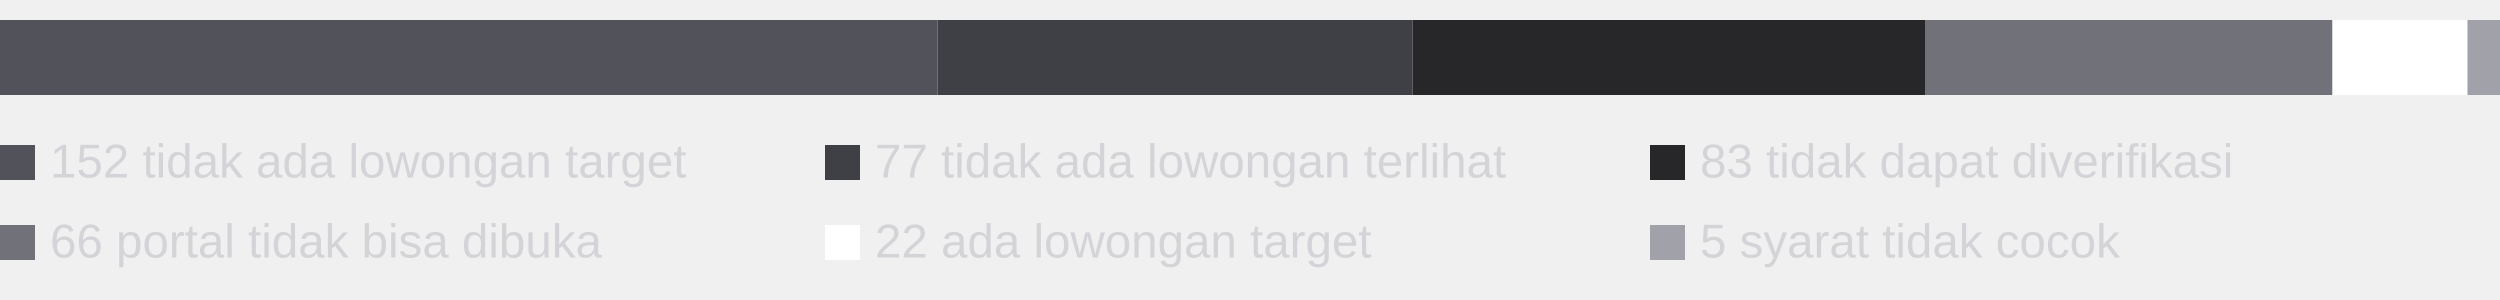
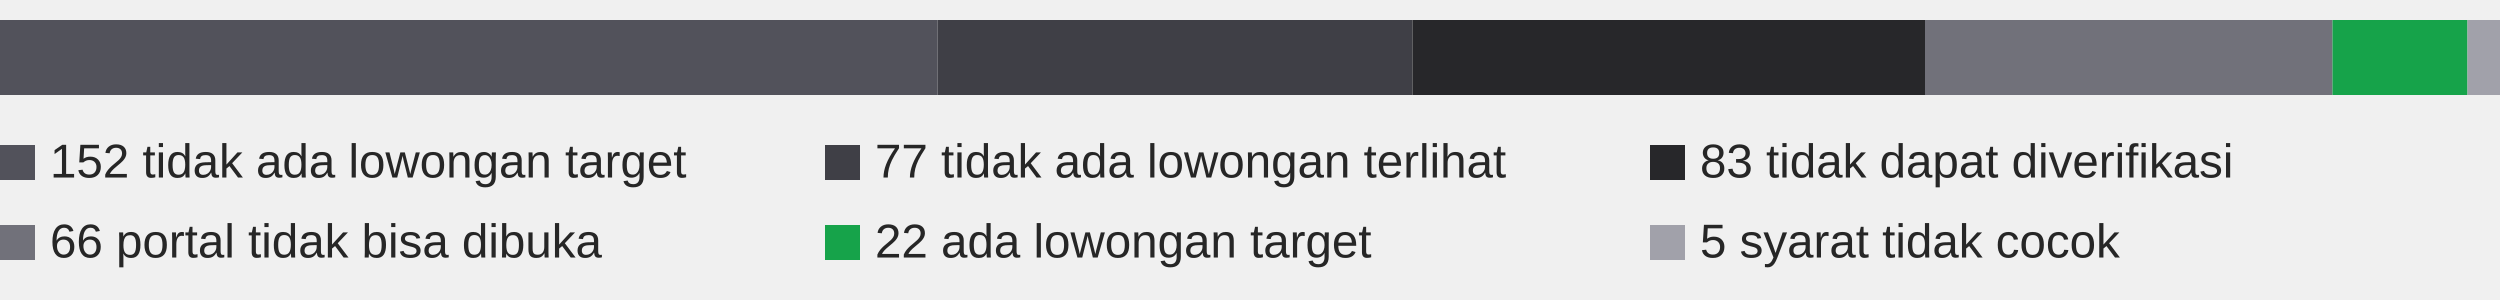
<svg xmlns="http://www.w3.org/2000/svg" width="1000" height="120" viewBox="0 0 1000 120">
  <rect x="0" y="8" width="375" height="30" fill="#52525b" />
  <rect x="375" y="8" width="190" height="30" fill="#3f3f46" />
  <rect x="565" y="8" width="205" height="30" fill="#27272a" />
  <rect x="770" y="8" width="163" height="30" fill="#71717a" />
-   <rect x="933" y="8" width="54" height="30" fill="#ffffff" />
+   <rect x="933" y="8" width="54" height="30" fill="#16a34a" />
  <rect x="987" y="8" width="13" height="30" fill="#a1a1aa" />
-   <g font-family="Arial, Helvetica, sans-serif" font-size="19" fill="#d4d4d8">
+   <g font-family="Arial, Helvetica, sans-serif" font-size="19" fill="#262626">
    <rect x="0" y="58" width="14" height="14" fill="#52525b" />
    <text x="20" y="71">152 tidak ada lowongan target</text>
    <rect x="330" y="58" width="14" height="14" fill="#3f3f46" />
    <text x="350" y="71">77 tidak ada lowongan terlihat</text>
    <rect x="660" y="58" width="14" height="14" fill="#27272a" />
    <text x="680" y="71">83 tidak dapat diverifikasi</text>
    <rect x="0" y="90" width="14" height="14" fill="#71717a" />
    <text x="20" y="103">66 portal tidak bisa dibuka</text>
-     <rect x="330" y="90" width="14" height="14" fill="#ffffff" />
+     <rect x="330" y="90" width="14" height="14" fill="#16a34a" />
    <text x="350" y="103">22 ada lowongan target</text>
    <rect x="660" y="90" width="14" height="14" fill="#a1a1aa" />
    <text x="680" y="103">5 syarat tidak cocok</text>
  </g>
</svg>
